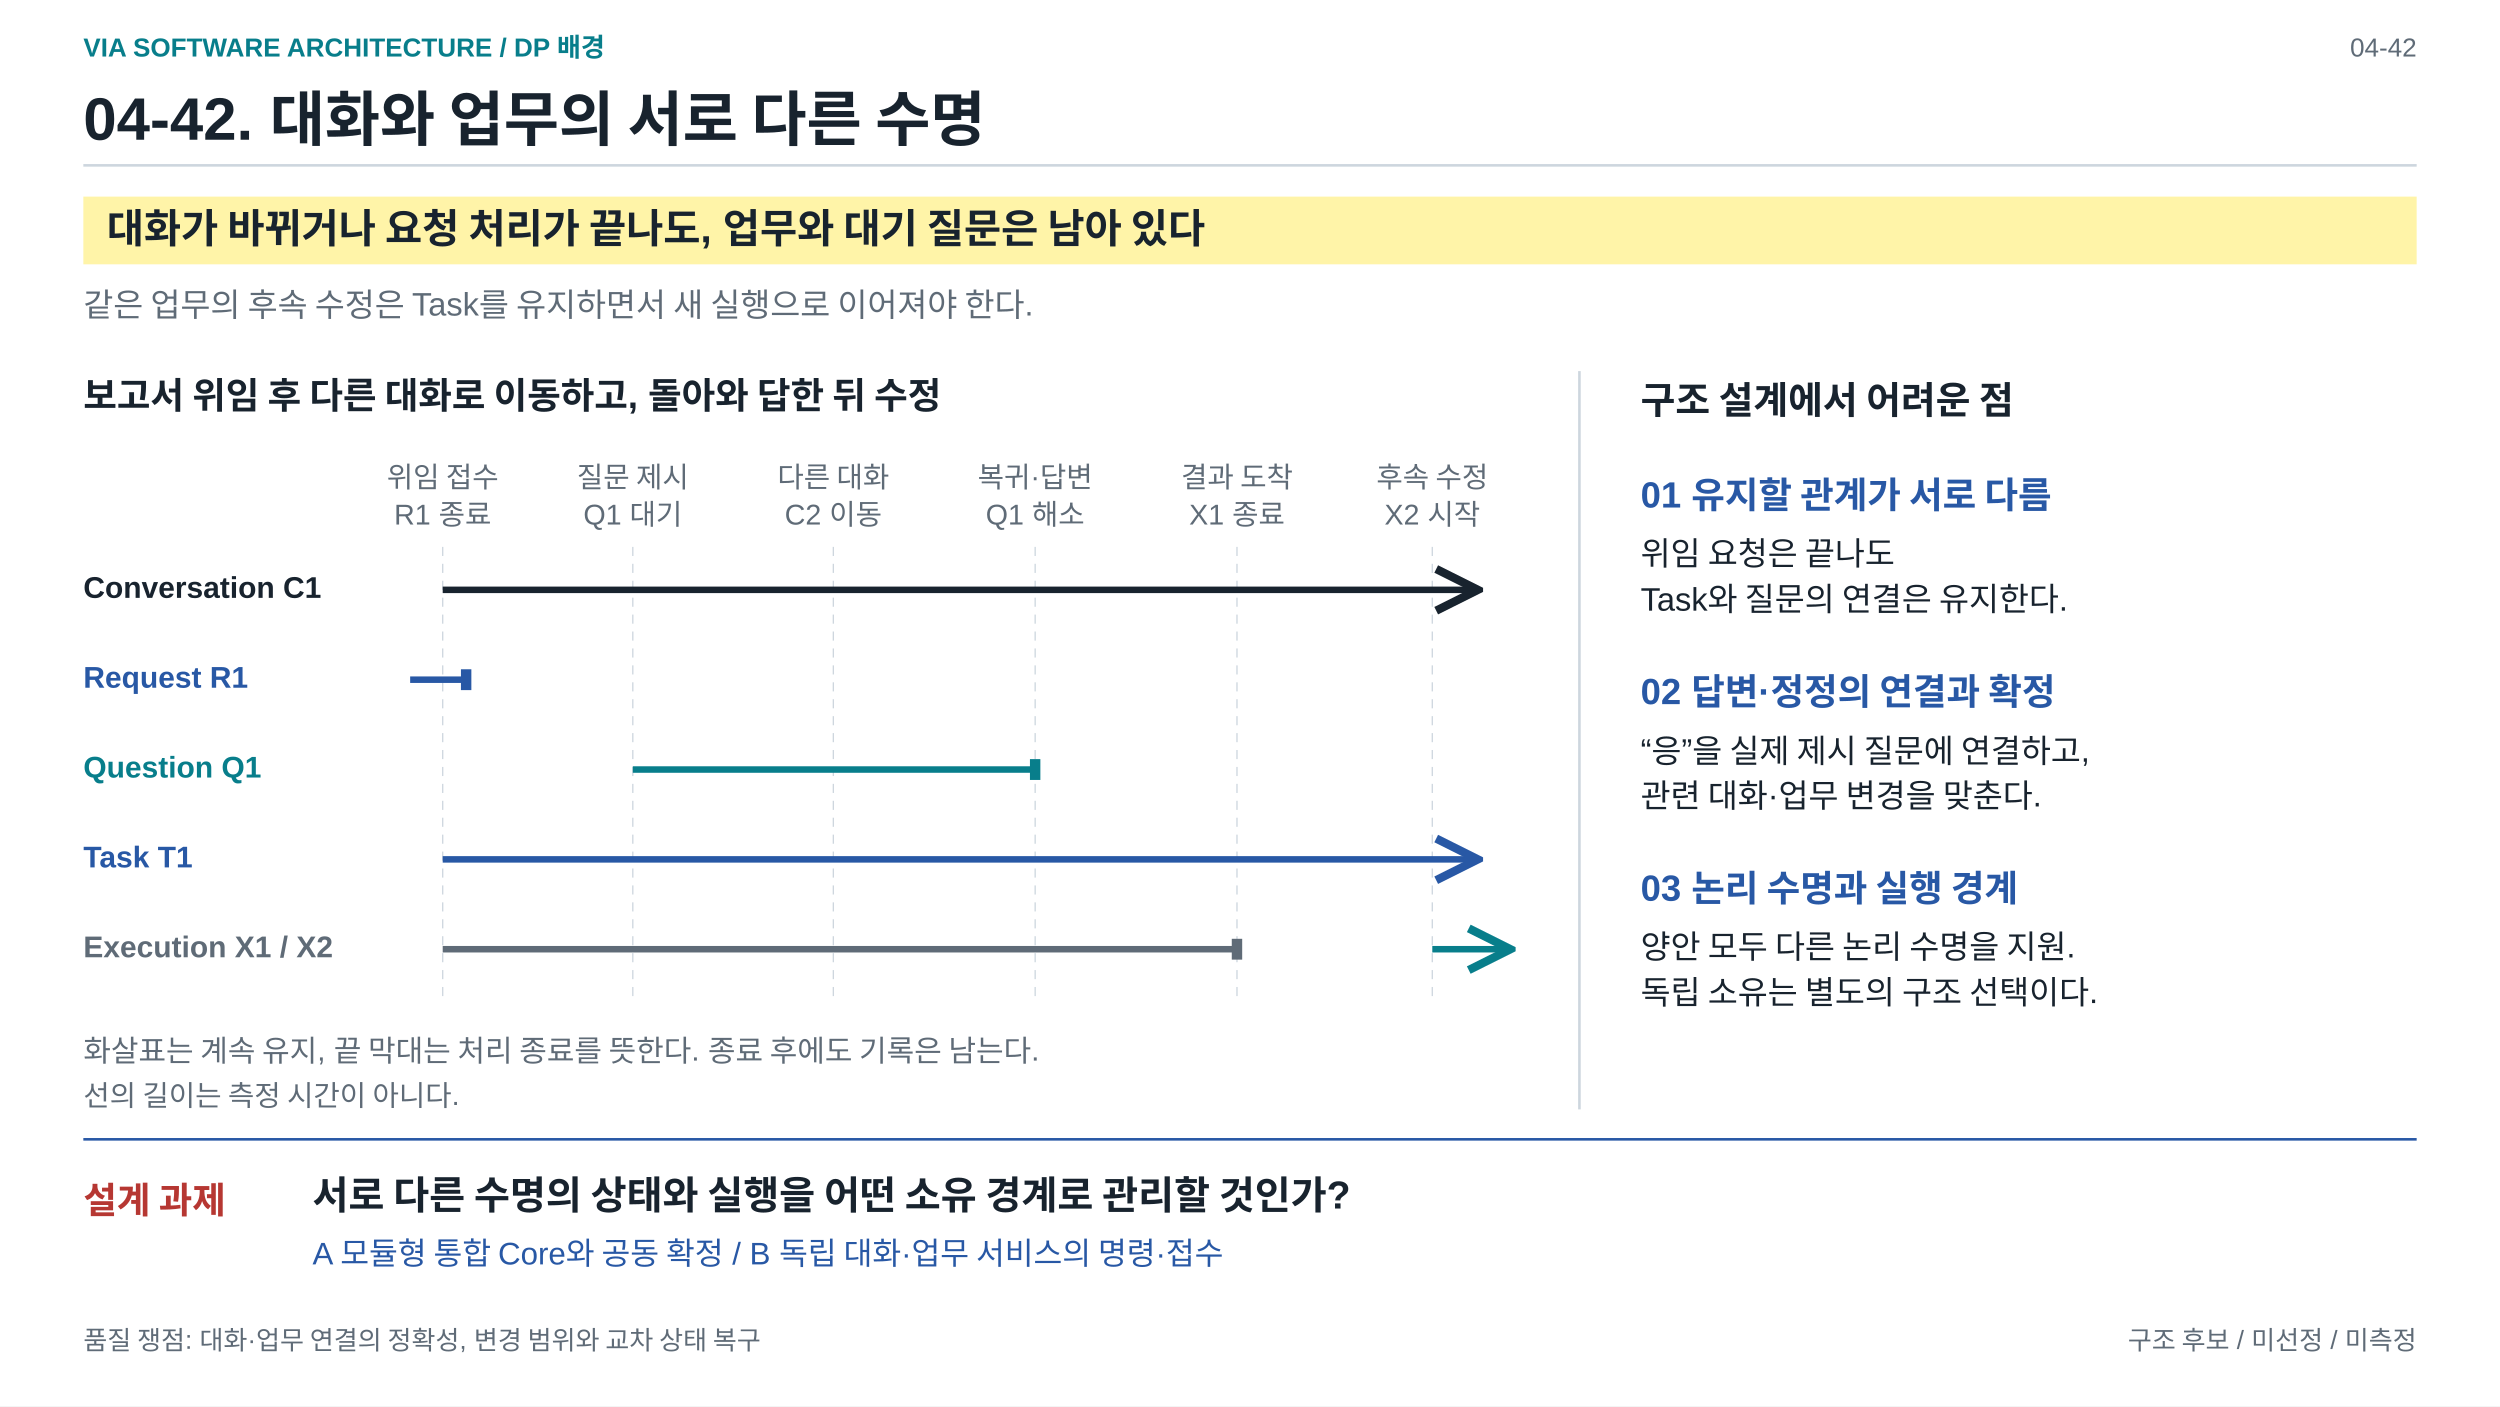
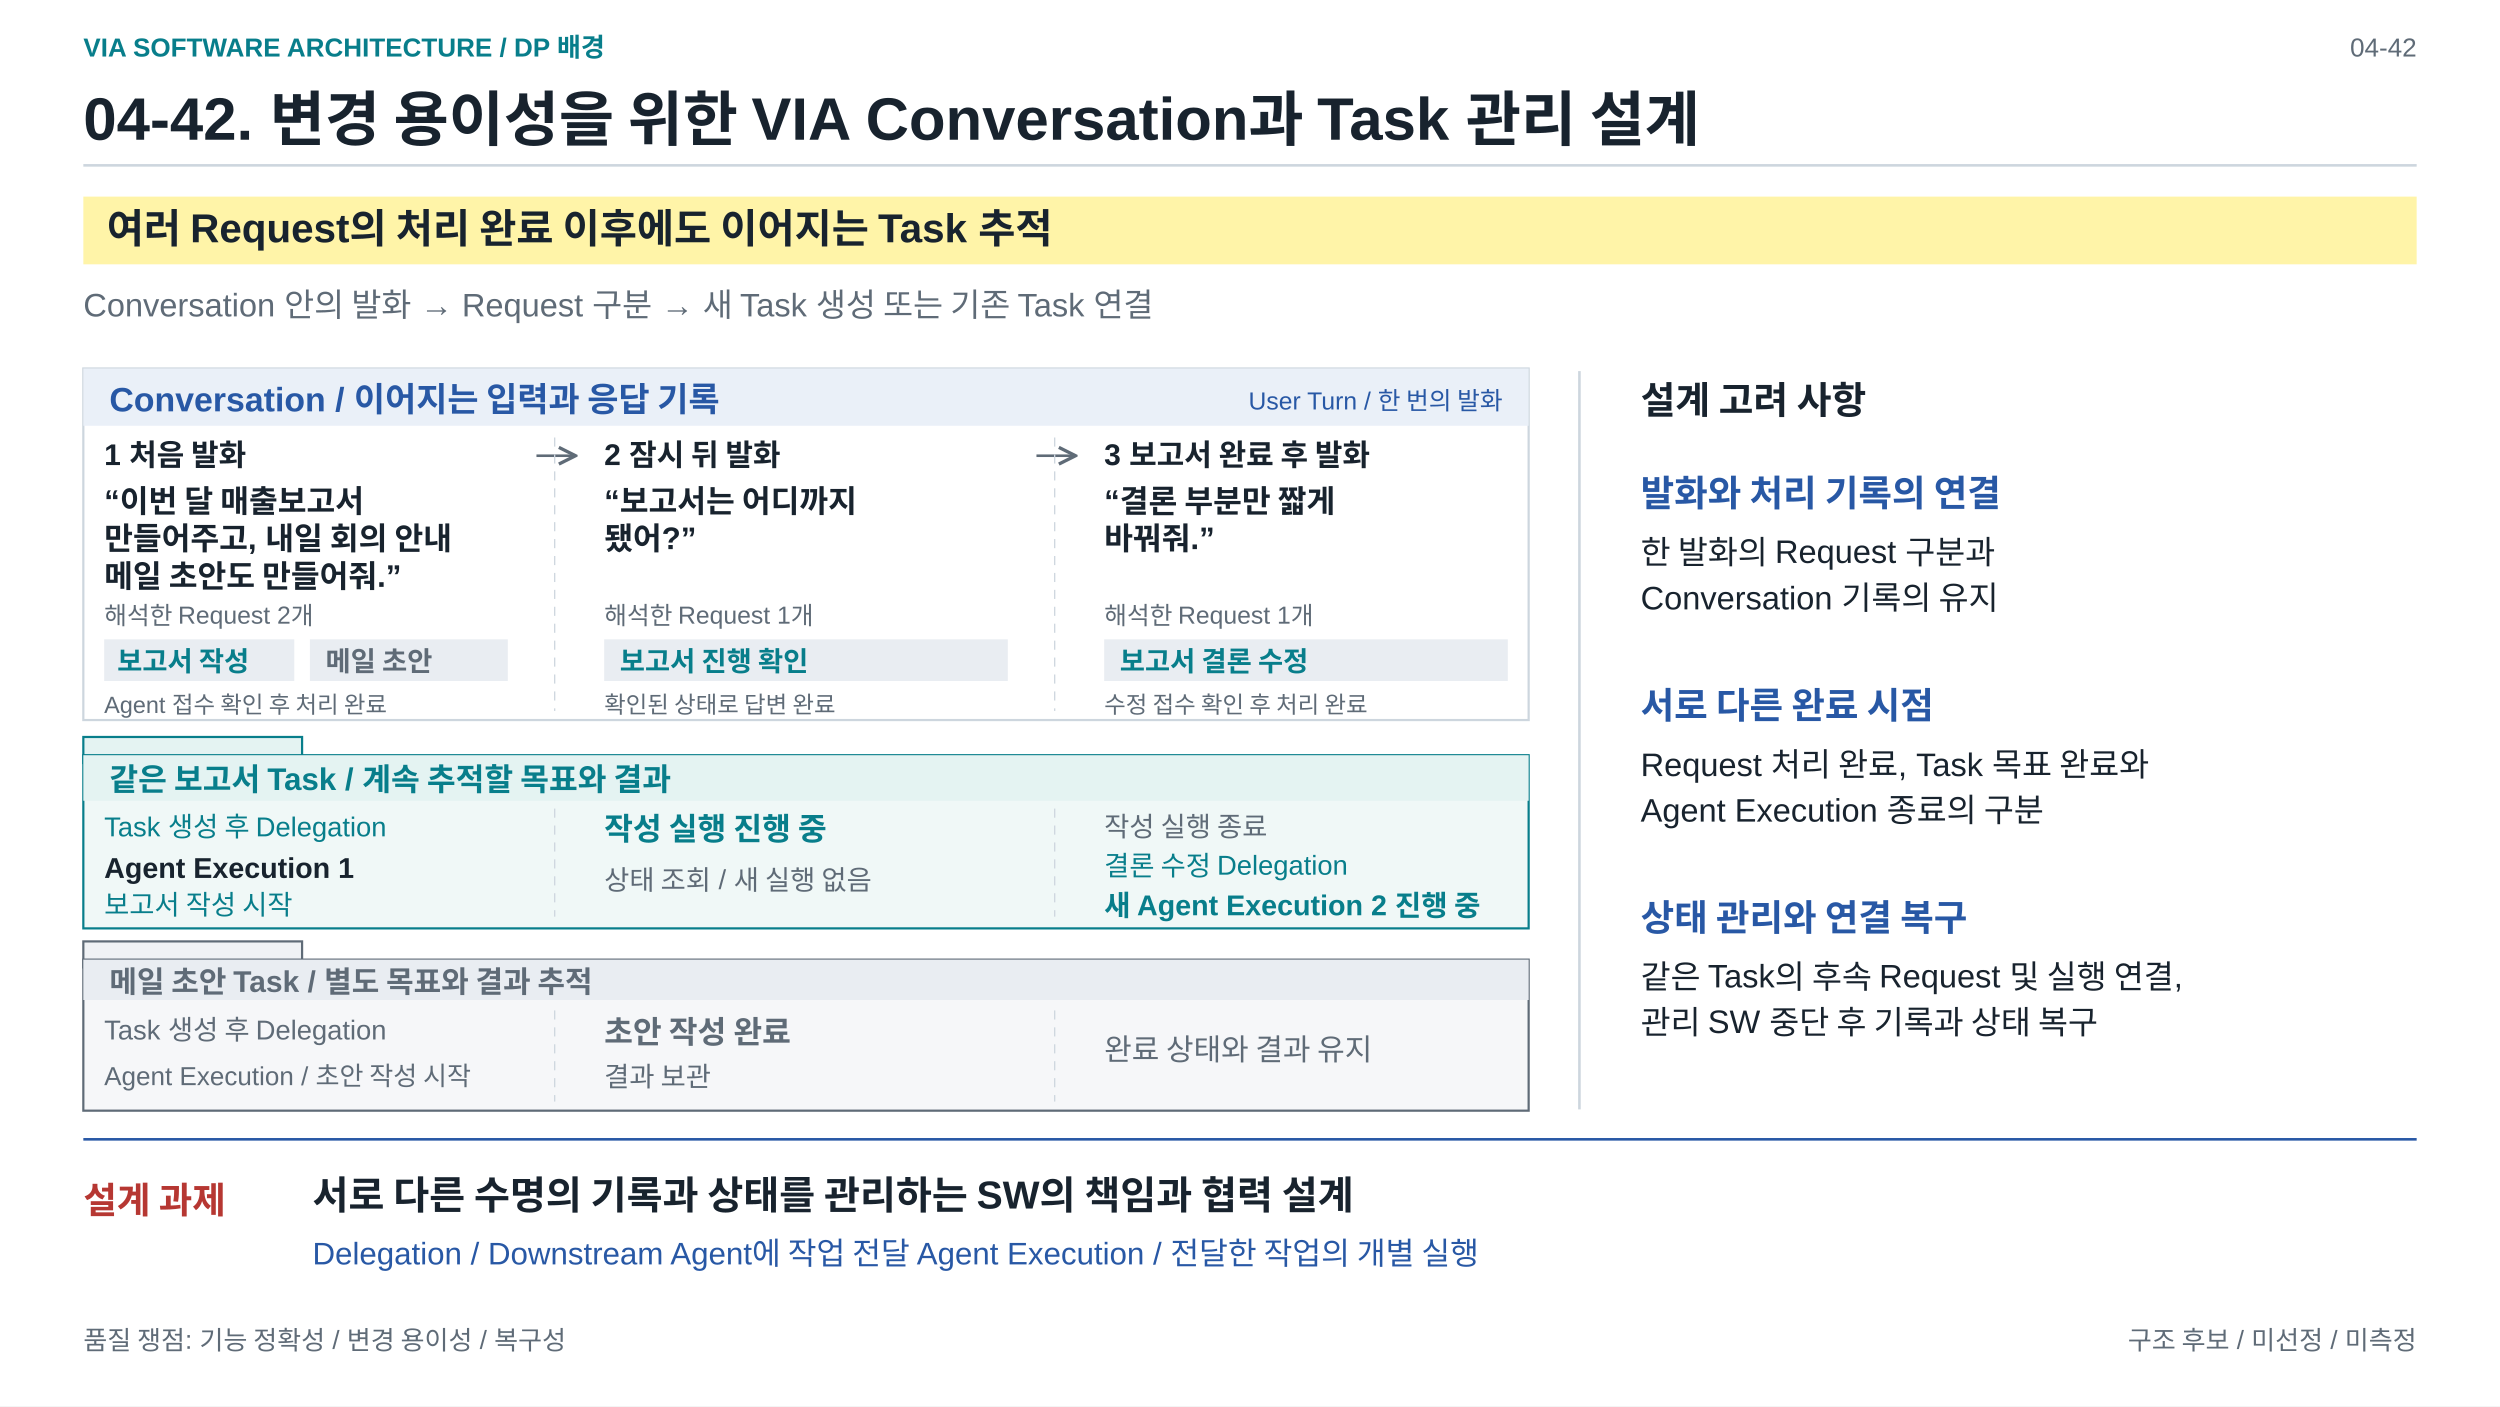
<svg xmlns="http://www.w3.org/2000/svg" width="1920" height="1080" viewBox="0 0 1920 1080" role="img" aria-labelledby="title">
  <defs>
    <marker id="a18232E" viewBox="0 0 10 10" refX="9" refY="5" markerWidth="8" markerHeight="8" orient="auto">
      <path d="M1 1L9 5L1 9" fill="none" stroke="#18232E" stroke-width="1.6" />
    </marker>
    <marker id="a2858A5" viewBox="0 0 10 10" refX="9" refY="5" markerWidth="8" markerHeight="8" orient="auto">
      <path d="M1 1L9 5L1 9" fill="none" stroke="#2858A5" stroke-width="1.6" />
    </marker>
    <marker id="aB63732" viewBox="0 0 10 10" refX="9" refY="5" markerWidth="8" markerHeight="8" orient="auto">
      <path d="M1 1L9 5L1 9" fill="none" stroke="#B63732" stroke-width="1.6" />
    </marker>
    <marker id="a087E8B" viewBox="0 0 10 10" refX="9" refY="5" markerWidth="8" markerHeight="8" orient="auto">
      <path d="M1 1L9 5L1 9" fill="none" stroke="#087E8B" stroke-width="1.6" />
    </marker>
    <marker id="a5F6B77" viewBox="0 0 10 10" refX="9" refY="5" markerWidth="8" markerHeight="8" orient="auto">
      <path d="M1 1L9 5L1 9" fill="none" stroke="#5F6B77" stroke-width="1.6" />
    </marker>
  </defs>
  <g font-family="Apple SD Gothic Neo, Arial, sans-serif">
    <rect id="n1" fill="white" stroke="none" stroke-width="1.7" x="0" y="0" width="1920" height="1080" />
    <text id="n2-0" data-width="1250" x="64" y="43.4" text-anchor="start" font-size="20" font-weight="700" fill="#087E8B">VIA SOFTWARE ARCHITECTURE / DP 배경</text>
    <text id="n3-0" data-width="280" x="1856" y="43.4" text-anchor="end" font-size="20" font-weight="400" fill="#5F6B77">04-42</text>
-     <text id="n4-0" data-width="1780" x="64" y="107.32" text-anchor="start" font-size="46" font-weight="700" fill="#18232E">04-42. 대화와 업무의 서로 다른 수명</text>
+     <text id="n4-0" data-width="1780" x="64" y="107.32" text-anchor="start" font-size="46" font-weight="700" fill="#18232E">04-42. 변경 용이성을 위한 VIA Conversation과 Task 관리 설계</text>
    <polyline id="n5" points="64,127 1856,127" fill="none" stroke="#CDD6DE" stroke-width="2" />
    <rect id="n6" fill="#FFF4A8" stroke="none" stroke-width="1.7" x="64" y="151" width="1792" height="52" />
-     <text id="n7-0" data-width="1756" x="82" y="186.52" text-anchor="start" font-size="31" font-weight="700" fill="#18232E">대화가 바뀌거나 요청 처리가 끝나도, 업무와 대기 질문은 남아 있다</text>
-     <text id="n8-0" data-width="1792" x="64" y="243.0" text-anchor="start" font-size="25" font-weight="400" fill="#5F6B77">같은 업무의 후속 수정은 Task를 유지하면서 새 실행으로 이어져야 한다.</text>
+     <text id="n7-0" data-width="1756" x="82" y="186.52" text-anchor="start" font-size="31" font-weight="700" fill="#18232E">여러 Request의 처리 완료 이후에도 이어지는 Task 추적</text>
+     <text id="n8-0" data-width="1792" x="64" y="243.0" text-anchor="start" font-size="25" font-weight="400" fill="#5F6B77">Conversation 안의 발화 → Request 구분 → 새 Task 생성 또는 기존 Task 연결</text>
    <polyline id="n9" points="1213,285 1213,852" fill="none" stroke="#CDD6DE" stroke-width="2" />
-     <text id="n10-0" data-width="596" x="1260" y="317.68" text-anchor="start" font-size="29" font-weight="700" fill="#18232E">구조 설계에서 어려운 점</text>
+     <text id="n10-0" data-width="596" x="1260" y="317.68" text-anchor="start" font-size="29" font-weight="700" fill="#18232E">설계 고려 사항</text>
    <polyline id="n11" points="64,875 1856,875" fill="none" stroke="#2858A5" stroke-width="2" />
    <text id="n12-0" data-width="165" x="64" y="931.76" text-anchor="start" font-size="28" font-weight="700" fill="#B63732">설계 과제</text>
-     <text id="n13-0" data-width="1616" x="240" y="928.6" text-anchor="start" font-size="30" font-weight="700" fill="#18232E">서로 다른 수명의 상태와 실행을 어떤 소유 경계로 관리할 것인가?</text>
-     <text id="n14-0" data-width="1616" x="240" y="971.08" text-anchor="start" font-size="24" font-weight="400" fill="#2858A5">A 모듈형 통합 Core와 공동 확정 / B 독립 대화·업무 서비스의 명령·접수</text>
-     <text id="n15-0" data-width="1260" x="64" y="1036.4" text-anchor="start" font-size="20" font-weight="400" fill="#5F6B77">품질 쟁점: 대화·업무 연결의 정확성, 변경 범위와 교차 상태 복구</text>
+     <text id="n13-0" data-width="1616" x="240" y="928.6" text-anchor="start" font-size="30" font-weight="700" fill="#18232E">서로 다른 수명의 기록과 상태를 관리하는 SW의 책임과 협력 설계</text>
+     <text id="n14-0" data-width="1616" x="240" y="971.08" text-anchor="start" font-size="24" font-weight="400" fill="#2858A5">Delegation / Downstream Agent에 작업 전달     Agent Execution / 전달한 작업의 개별 실행</text>
+     <text id="n15-0" data-width="1260" x="64" y="1036.4" text-anchor="start" font-size="20" font-weight="400" fill="#5F6B77">품질 쟁점: 기능 정확성 / 변경 용이성 / 복구성</text>
    <text id="n16-0" data-width="480" x="1856" y="1036.4" text-anchor="end" font-size="20" font-weight="400" fill="#5F6B77">구조 후보 / 미선정 / 미측정</text>
-     <text id="n17-0" data-width="1120" x="64" y="313.76" text-anchor="start" font-size="28" font-weight="700" fill="#18232E">보고서 위임 후 다른 대화로 이동하고, 돌아와 답한 뒤 수정</text>
-     <text id="n18-0" data-width="150" x="340" y="374.24" text-anchor="middle" font-size="22" font-weight="400" fill="#5F6B77">위임 접수</text>
-     <text id="n18-1" data-width="150" x="340" y="402.84" text-anchor="middle" font-size="22" font-weight="400" fill="#5F6B77">R1 종료</text>
-     <polyline id="n19" points="340,420 340,768" fill="none" stroke="#CDD6DE" stroke-width="1" stroke-dasharray="7 6" />
-     <text id="n20-0" data-width="150" x="486" y="374.24" text-anchor="middle" font-size="22" font-weight="400" fill="#5F6B77">질문 제시</text>
-     <text id="n20-1" data-width="150" x="486" y="402.84" text-anchor="middle" font-size="22" font-weight="400" fill="#5F6B77">Q1 대기</text>
-     <polyline id="n21" points="486,420 486,768" fill="none" stroke="#CDD6DE" stroke-width="1" stroke-dasharray="7 6" />
-     <text id="n22-0" data-width="150" x="640" y="374.24" text-anchor="middle" font-size="22" font-weight="400" fill="#5F6B77">다른 대화</text>
-     <text id="n22-1" data-width="150" x="640" y="402.84" text-anchor="middle" font-size="22" font-weight="400" fill="#5F6B77">C2 이동</text>
-     <polyline id="n23" points="640,420 640,768" fill="none" stroke="#CDD6DE" stroke-width="1" stroke-dasharray="7 6" />
-     <text id="n24-0" data-width="150" x="795" y="374.24" text-anchor="middle" font-size="22" font-weight="400" fill="#5F6B77">복귀·답변</text>
-     <text id="n24-1" data-width="150" x="795" y="402.84" text-anchor="middle" font-size="22" font-weight="400" fill="#5F6B77">Q1 해소</text>
-     <polyline id="n25" points="795,420 795,768" fill="none" stroke="#CDD6DE" stroke-width="1" stroke-dasharray="7 6" />
-     <text id="n26-0" data-width="150" x="950" y="374.24" text-anchor="middle" font-size="22" font-weight="400" fill="#5F6B77">결과 도착</text>
-     <text id="n26-1" data-width="150" x="950" y="402.84" text-anchor="middle" font-size="22" font-weight="400" fill="#5F6B77">X1 종료</text>
-     <polyline id="n27" points="950,420 950,768" fill="none" stroke="#CDD6DE" stroke-width="1" stroke-dasharray="7 6" />
-     <text id="n28-0" data-width="150" x="1100" y="374.24" text-anchor="middle" font-size="22" font-weight="400" fill="#5F6B77">후속 수정</text>
-     <text id="n28-1" data-width="150" x="1100" y="402.84" text-anchor="middle" font-size="22" font-weight="400" fill="#5F6B77">X2 시작</text>
-     <polyline id="n29" points="1100,420 1100,768" fill="none" stroke="#CDD6DE" stroke-width="1" stroke-dasharray="7 6" />
-     <text id="n30-0" data-width="266" x="64" y="459.16" text-anchor="start" font-size="23" font-weight="700" fill="#18232E">Conversation C1</text>
-     <polyline id="n31" points="340,453 1135,453" fill="none" stroke="#18232E" stroke-width="5" marker-end="url(#a18232E)" />
-     <text id="n32-0" data-width="266" x="64" y="528.16" text-anchor="start" font-size="23" font-weight="700" fill="#2858A5">Request R1</text>
-     <polyline id="n33" points="315,522 358,522" fill="none" stroke="#2858A5" stroke-width="5" />
-     <rect id="n34" fill="#2858A5" stroke="none" stroke-width="1.7" x="354" y="514" width="8" height="16" />
-     <text id="n35-0" data-width="266" x="64" y="597.16" text-anchor="start" font-size="23" font-weight="700" fill="#087E8B">Question Q1</text>
-     <polyline id="n36" points="486,591 795,591" fill="none" stroke="#087E8B" stroke-width="5" />
-     <rect id="n37" fill="#087E8B" stroke="none" stroke-width="1.7" x="791" y="583" width="8" height="16" />
-     <text id="n38-0" data-width="266" x="64" y="666.16" text-anchor="start" font-size="23" font-weight="700" fill="#2858A5">Task T1</text>
-     <polyline id="n39" points="340,660 1135,660" fill="none" stroke="#2858A5" stroke-width="5" marker-end="url(#a2858A5)" />
-     <text id="n40-0" data-width="266" x="64" y="735.16" text-anchor="start" font-size="23" font-weight="700" fill="#5F6B77">Execution X1 / X2</text>
-     <polyline id="n41" points="340,729 950,729" fill="none" stroke="#5F6B77" stroke-width="5" />
-     <rect id="n42" fill="#5F6B77" stroke="none" stroke-width="1.7" x="946" y="721" width="8" height="16" />
-     <polyline id="n43" points="1100,729 1160,729" fill="none" stroke="#087E8B" stroke-width="5" marker-end="url(#a087E8B)" />
-     <text id="n44-0" data-width="1120" x="64" y="815.16" text-anchor="start" font-size="23" font-weight="400" fill="#5F6B77">화살표는 계속 유지, 끝 막대는 처리 종료를 뜻한다. 종료 후에도 기록은 남는다.</text>
-     <text id="n45-0" data-width="1120" x="64" y="849.24" text-anchor="start" font-size="22" font-weight="400" fill="#5F6B77">선의 길이는 측정 시간이 아니다.</text>
-     <text id="n46-0" data-width="596" x="1260" y="389.76" text-anchor="start" font-size="28" font-weight="700" fill="#2858A5">01  유지할 관계가 서로 다름</text>
-     <text id="n47-0" data-width="596" x="1260" y="434.0" text-anchor="start" font-size="25" font-weight="400" fill="#18232E">위임 요청은 끝나도</text>
-     <text id="n47-1" data-width="596" x="1260" y="469.0" text-anchor="start" font-size="25" font-weight="400" fill="#18232E">Task와 질문의 연결은 유지한다.</text>
-     <text id="n48-0" data-width="596" x="1260" y="540.76" text-anchor="start" font-size="28" font-weight="700" fill="#2858A5">02  답변·정정의 연결과 확정</text>
-     <text id="n49-0" data-width="596" x="1260" y="585.0" text-anchor="start" font-size="25" font-weight="400" fill="#18232E">“응”을 실제 제시 질문에 연결하고,</text>
-     <text id="n49-1" data-width="596" x="1260" y="620.0" text-anchor="start" font-size="25" font-weight="400" fill="#18232E">관련 대화·업무 변경을 맞춘다.</text>
-     <text id="n50-0" data-width="596" x="1260" y="691.76" text-anchor="start" font-size="28" font-weight="700" fill="#2858A5">03  논리 수명과 실행 경계</text>
-     <text id="n51-0" data-width="596" x="1260" y="736.0" text-anchor="start" font-size="25" font-weight="400" fill="#18232E">양안 모두 다른 논리 수명을 지원.</text>
-     <text id="n51-1" data-width="596" x="1260" y="771.0" text-anchor="start" font-size="25" font-weight="400" fill="#18232E">독립 소유는 별도의 구조 선택이다.</text>
+     <rect id="n17" fill="white" stroke="#CDD6DE" stroke-width="1.7" x="64" y="283" width="1110" height="270" />
+     <rect id="n18" fill="#EAF0F8" stroke="none" stroke-width="1.7" x="64" y="283" width="1110" height="44" />
+     <text id="n19-0" data-width="760" x="84" y="315.92" text-anchor="start" font-size="26" font-weight="700" fill="#2858A5">Conversation / 이어지는 입력과 응답 기록</text>
+     <text id="n20-0" data-width="310" x="1154" y="314.48" text-anchor="end" font-size="19" font-weight="400" fill="#2858A5">User Turn / 한 번의 발화</text>
+     <text id="n21-0" data-width="310" x="80" y="357.16" text-anchor="start" font-size="23" font-weight="700" fill="#18232E">1  처음 발화</text>
+     <text id="n22-0" data-width="310" x="80" y="393.08" text-anchor="start" font-size="24" font-weight="700" fill="#18232E">“이번 달 매출보고서</text>
+     <text id="n22-1" data-width="310" x="80" y="422.08" text-anchor="start" font-size="24" font-weight="700" fill="#18232E">만들어주고, 내일 회의 안내</text>
+     <text id="n22-2" data-width="310" x="80" y="451.08" text-anchor="start" font-size="24" font-weight="700" fill="#18232E">메일 초안도 만들어줘.”</text>
+     <text id="n23-0" data-width="310" x="80" y="479.48" text-anchor="start" font-size="19" font-weight="400" fill="#5F6B77">해석한 Request 2개</text>
+     <text id="n24-0" data-width="310" x="464" y="357.16" text-anchor="start" font-size="23" font-weight="700" fill="#18232E">2  잠시 뒤 발화</text>
+     <text id="n25-0" data-width="310" x="464" y="393.08" text-anchor="start" font-size="24" font-weight="700" fill="#18232E">“보고서는 어디까지</text>
+     <text id="n25-1" data-width="310" x="464" y="422.08" text-anchor="start" font-size="24" font-weight="700" fill="#18232E">됐어?”</text>
+     <text id="n26-0" data-width="310" x="464" y="479.48" text-anchor="start" font-size="19" font-weight="400" fill="#5F6B77">해석한 Request 1개</text>
+     <text id="n27-0" data-width="310" x="848" y="357.16" text-anchor="start" font-size="23" font-weight="700" fill="#18232E">3  보고서 완료 후 발화</text>
+     <text id="n28-0" data-width="310" x="848" y="393.08" text-anchor="start" font-size="24" font-weight="700" fill="#18232E">“결론 부분만 짧게</text>
+     <text id="n28-1" data-width="310" x="848" y="422.08" text-anchor="start" font-size="24" font-weight="700" fill="#18232E">바꿔줘.”</text>
+     <text id="n29-0" data-width="310" x="848" y="479.48" text-anchor="start" font-size="19" font-weight="400" fill="#5F6B77">해석한 Request 1개</text>
+     <polyline id="n30" points="412,350 442,350" fill="none" stroke="#5F6B77" stroke-width="2" marker-end="url(#a5F6B77)" />
+     <polyline id="n31" points="796,350 826,350" fill="none" stroke="#5F6B77" stroke-width="2" marker-end="url(#a5F6B77)" />
+     <rect id="n32" fill="#E9EDF2" stroke="none" stroke-width="1.7" x="80" y="491" width="146" height="32" />
+     <text id="n33-0" data-width="126" x="90" y="515.32" text-anchor="start" font-size="21" font-weight="700" fill="#087E8B">보고서 작성</text>
+     <rect id="n34" fill="#E9EDF2" stroke="none" stroke-width="1.7" x="238" y="491" width="152" height="32" />
+     <text id="n35-0" data-width="128" x="250" y="515.32" text-anchor="start" font-size="21" font-weight="700" fill="#5F6B77">메일 초안</text>
+     <rect id="n36" fill="#E9EDF2" stroke="none" stroke-width="1.7" x="464" y="491" width="310" height="32" />
+     <text id="n37-0" data-width="286" x="476" y="515.32" text-anchor="start" font-size="21" font-weight="700" fill="#087E8B">보고서 진행 확인</text>
+     <rect id="n38" fill="#E9EDF2" stroke="none" stroke-width="1.7" x="848" y="491" width="310" height="32" />
+     <text id="n39-0" data-width="286" x="860" y="515.32" text-anchor="start" font-size="21" font-weight="700" fill="#087E8B">보고서 결론 수정</text>
+     <text id="n40-0" data-width="310" x="80" y="547.56" text-anchor="start" font-size="18" font-weight="400" fill="#5F6B77">Agent 접수 확인 후 처리 완료</text>
+     <text id="n41-0" data-width="310" x="464" y="547.56" text-anchor="start" font-size="18" font-weight="400" fill="#5F6B77">확인된 상태로 답변 완료</text>
+     <text id="n42-0" data-width="310" x="848" y="547.56" text-anchor="start" font-size="18" font-weight="400" fill="#5F6B77">수정 접수 확인 후 처리 완료</text>
+     <rect id="n43" fill="#E4F3F2" stroke="#087E8B" stroke-width="1.7" x="64" y="566" width="168" height="20" />
+     <rect id="n44" fill="#F0F8F7" stroke="#087E8B" stroke-width="1.7" x="64" y="580" width="1110" height="133" />
+     <rect id="n45" fill="#E4F3F2" stroke="none" stroke-width="1.7" x="64" y="580" width="1110" height="35" />
+     <text id="n46-0" data-width="1070" x="84" y="607.08" text-anchor="start" font-size="24" font-weight="700" fill="#087E8B">같은 보고서 Task / 계속 추적할 목표와 결과</text>
+     <text id="n47-0" data-width="310" x="80" y="642.32" text-anchor="start" font-size="21" font-weight="400" fill="#087E8B">Task 생성 후 Delegation</text>
+     <text id="n48-0" data-width="310" x="80" y="674.24" text-anchor="start" font-size="22" font-weight="700" fill="#18232E">Agent Execution 1</text>
+     <text id="n49-0" data-width="310" x="80" y="702.32" text-anchor="start" font-size="21" font-weight="400" fill="#087E8B">보고서 작성 시작</text>
+     <text id="n50-0" data-width="310" x="464" y="645.08" text-anchor="start" font-size="24" font-weight="700" fill="#087E8B">작성 실행 진행 중</text>
+     <text id="n51-0" data-width="310" x="464" y="683.32" text-anchor="start" font-size="21" font-weight="400" fill="#5F6B77">상태 조회 / 새 실행 없음</text>
+     <text id="n52-0" data-width="310" x="848" y="642.32" text-anchor="start" font-size="21" font-weight="400" fill="#5F6B77">작성 실행 종료</text>
+     <text id="n53-0" data-width="310" x="848" y="672.32" text-anchor="start" font-size="21" font-weight="400" fill="#087E8B">결론 수정 Delegation</text>
+     <text id="n54-0" data-width="310" x="848" y="703.24" text-anchor="start" font-size="22" font-weight="700" fill="#087E8B">새 Agent Execution 2 진행 중</text>
+     <rect id="n55" fill="#F0F2F5" stroke="#5F6B77" stroke-width="1.7" x="64" y="723" width="168" height="20" />
+     <rect id="n56" fill="#F6F7F9" stroke="#5F6B77" stroke-width="1.7" x="64" y="737" width="1110" height="116" />
+     <rect id="n57" fill="#E9EDF2" stroke="none" stroke-width="1.7" x="64" y="737" width="1110" height="31" />
+     <text id="n58-0" data-width="1070" x="84" y="762.16" text-anchor="start" font-size="23" font-weight="700" fill="#5F6B77">메일 초안 Task / 별도 목표와 결과 추적</text>
+     <text id="n59-0" data-width="310" x="80" y="798.32" text-anchor="start" font-size="21" font-weight="400" fill="#5F6B77">Task 생성 후 Delegation</text>
+     <text id="n60-0" data-width="310" x="80" y="833.4" text-anchor="start" font-size="20" font-weight="400" fill="#5F6B77">Agent Execution / 초안 작성 시작</text>
+     <text id="n61-0" data-width="310" x="464" y="801.08" text-anchor="start" font-size="24" font-weight="700" fill="#5F6B77">초안 작성 완료</text>
+     <text id="n62-0" data-width="310" x="464" y="834.32" text-anchor="start" font-size="21" font-weight="400" fill="#5F6B77">결과 보관</text>
+     <text id="n63-0" data-width="310" x="848" y="814.16" text-anchor="start" font-size="23" font-weight="400" fill="#5F6B77">완료 상태와 결과 유지</text>
+     <polyline id="n64" points="426,336 426,546" fill="none" stroke="#CDD6DE" stroke-width="1" stroke-dasharray="7 6" />
+     <polyline id="n65" points="426,621 426,704" fill="none" stroke="#CDD6DE" stroke-width="1" stroke-dasharray="7 6" />
+     <polyline id="n66" points="426,776 426,846" fill="none" stroke="#CDD6DE" stroke-width="1" stroke-dasharray="7 6" />
+     <polyline id="n67" points="810,336 810,546" fill="none" stroke="#CDD6DE" stroke-width="1" stroke-dasharray="7 6" />
+     <polyline id="n68" points="810,621 810,704" fill="none" stroke="#CDD6DE" stroke-width="1" stroke-dasharray="7 6" />
+     <polyline id="n69" points="810,776 810,846" fill="none" stroke="#CDD6DE" stroke-width="1" stroke-dasharray="7 6" />
+     <text id="n70-0" data-width="596" x="1260" y="388.76" text-anchor="start" font-size="28" font-weight="700" fill="#2858A5">발화와 처리 기록의 연결</text>
+     <text id="n71-0" data-width="596" x="1260" y="433.0" text-anchor="start" font-size="25" font-weight="400" fill="#18232E">한 발화의 Request 구분과</text>
+     <text id="n71-1" data-width="596" x="1260" y="468.0" text-anchor="start" font-size="25" font-weight="400" fill="#18232E">Conversation 기록의 유지</text>
+     <text id="n72-0" data-width="596" x="1260" y="551.76" text-anchor="start" font-size="28" font-weight="700" fill="#2858A5">서로 다른 완료 시점</text>
+     <text id="n73-0" data-width="596" x="1260" y="596.0" text-anchor="start" font-size="25" font-weight="400" fill="#18232E">Request 처리 완료, Task 목표 완료와</text>
+     <text id="n73-1" data-width="596" x="1260" y="631.0" text-anchor="start" font-size="25" font-weight="400" fill="#18232E">Agent Execution 종료의 구분</text>
+     <text id="n74-0" data-width="596" x="1260" y="714.76" text-anchor="start" font-size="28" font-weight="700" fill="#2858A5">상태 관리와 연결 복구</text>
+     <text id="n75-0" data-width="596" x="1260" y="759.0" text-anchor="start" font-size="25" font-weight="400" fill="#18232E">같은 Task의 후속 Request 및 실행 연결,</text>
+     <text id="n75-1" data-width="596" x="1260" y="794.0" text-anchor="start" font-size="25" font-weight="400" fill="#18232E">관리 SW 중단 후 기록과 상태 복구</text>
  </g>
</svg>
